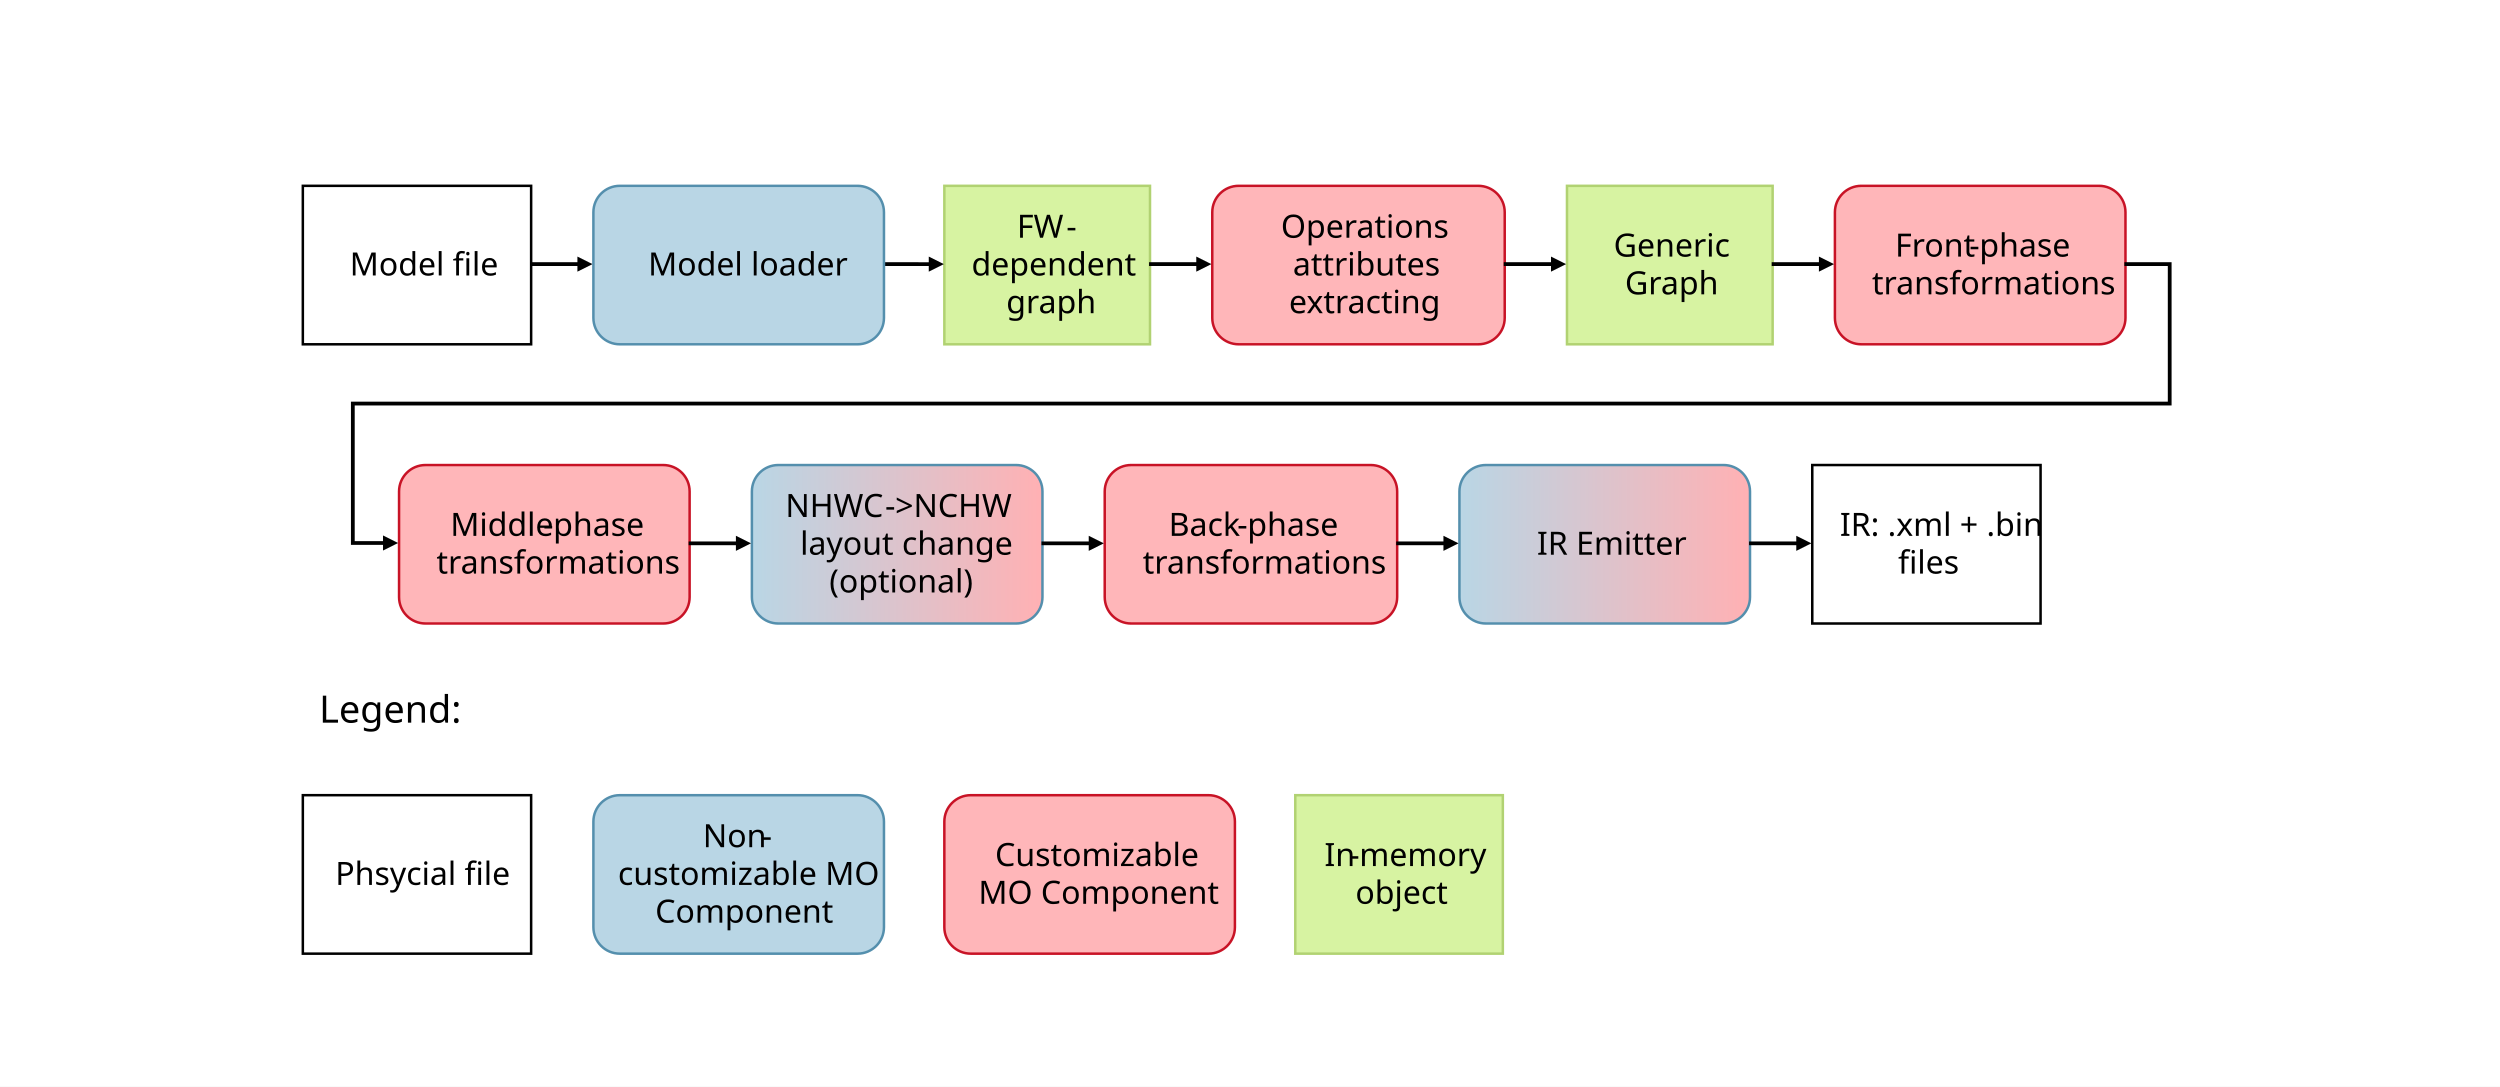
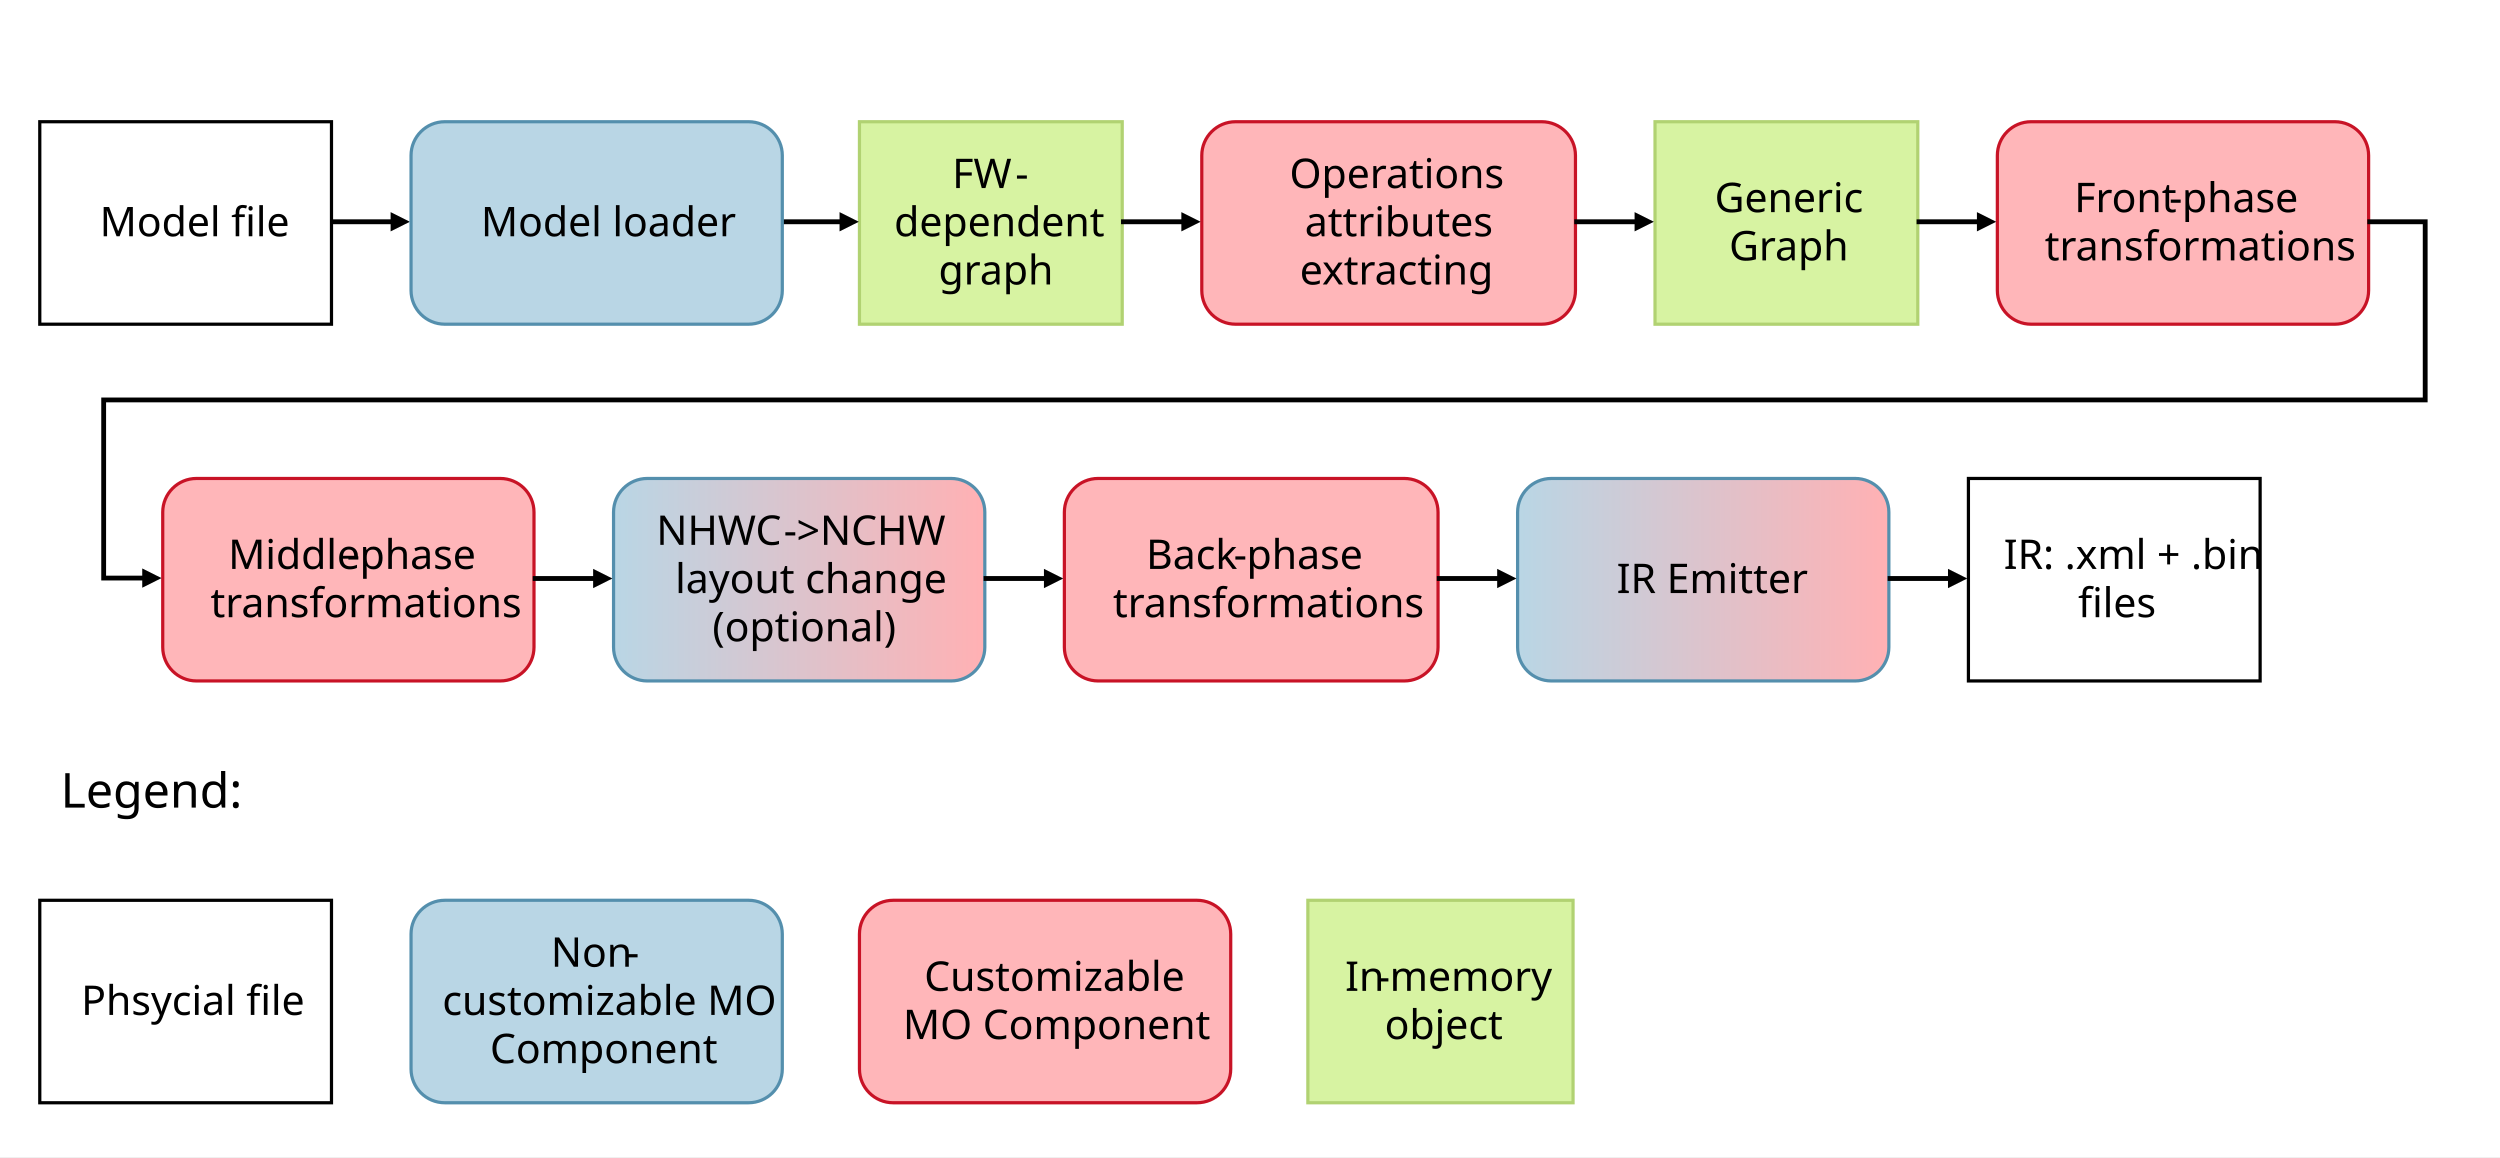
- <svg xmlns="http://www.w3.org/2000/svg" width="1325" height="576" overflow="hidden">
+ <svg xmlns="http://www.w3.org/2000/svg" width="1037" height="480" overflow="hidden">
  <defs>
    <clipPath id="clip0">
-       <rect x="0" y="0" width="1325" height="576" />
+       <rect x="0" y="0" width="1037" height="480" />
    </clipPath>
-     <linearGradient x1="398.5" y1="288.464" x2="552.5" y2="288.464" gradientUnits="userSpaceOnUse" spreadMethod="reflect" id="fill1">
+     <linearGradient x1="254.5" y1="240.461" x2="408.5" y2="240.461" gradientUnits="userSpaceOnUse" spreadMethod="reflect" id="fill1">
      <stop offset="0" stop-color="#B9D6E5" />
      <stop offset="0.99" stop-color="#FFB1B4" />
      <stop offset="1" stop-color="#FFB1B4" />
    </linearGradient>
-     <linearGradient x1="773.5" y1="288.464" x2="927.5" y2="288.464" gradientUnits="userSpaceOnUse" spreadMethod="reflect" id="fill2">
+     <linearGradient x1="629.5" y1="240.461" x2="783.5" y2="240.461" gradientUnits="userSpaceOnUse" spreadMethod="reflect" id="fill2">
      <stop offset="0" stop-color="#B9D6E5" />
      <stop offset="0.99" stop-color="#FFB1B4" />
      <stop offset="1" stop-color="#FFB1B4" />
    </linearGradient>
  </defs>
  <g clip-path="url(#clip0)">
-     <rect x="0" y="0" width="1325" height="575.928" fill="#FFFFFF" />
-     <rect x="160.5" y="98.488" width="121" height="83.99" stroke="#000000" stroke-width="1.333" stroke-miterlimit="8" fill="#FFFFFF" />
-     <text font-family="IntelOne Display Regular,IntelOne Display Regular_MSFontService,sans-serif" font-weight="400" font-size="17" transform="matrix(1 0 0 0.999874 185.359 146)">Model file</text>
-     <rect x="500.5" y="98.488" width="109" height="83.99" stroke="#B1D272" stroke-width="1.333" stroke-miterlimit="8" fill="#D7F3A2" />
-     <text font-family="IntelOne Display Regular,IntelOne Display Regular_MSFontService,sans-serif" font-weight="400" font-size="17" transform="matrix(1 0 0 0.999874 538.977 126)">FW<tspan font-size="17" x="26.17" y="0">-</tspan>
-       <tspan font-size="17" x="-24.083" y="20.003">dependent </tspan>
-       <tspan font-size="17" x="-5.667" y="40.005">graph</tspan>
+     <rect x="0" y="0" width="1037" height="479.923" fill="#FFFFFF" />
+     <rect x="16.5" y="50.492" width="121" height="83.987" stroke="#000000" stroke-width="1.334" stroke-miterlimit="8" fill="#FFFFFF" />
+     <text font-family="IntelOne Display Regular,IntelOne Display Regular_MSFontService,sans-serif" font-weight="400" font-size="17" transform="matrix(1 0 0 0.999839 41.343 98)">Model file</text>
+     <rect x="356.5" y="50.492" width="109" height="83.987" stroke="#B1D272" stroke-width="1.334" stroke-miterlimit="8" fill="#D7F3A2" />
+     <text font-family="IntelOne Display Regular,IntelOne Display Regular_MSFontService,sans-serif" font-weight="400" font-size="17" transform="matrix(1 0 0 0.999839 394.973 78)">FW<tspan font-size="17" x="26.171" y="0">-</tspan>
+       <tspan font-size="17" x="-24.084" y="20.003">dependent </tspan>
+       <tspan font-size="17" x="-5.668" y="40.006">graph</tspan>
    </text>
-     <path d="M642.5 112.486C642.5 104.755 648.768 98.488 656.5 98.488L783.5 98.488C791.232 98.488 797.5 104.755 797.5 112.486L797.5 168.478C797.5 176.21 791.232 182.477 783.5 182.477L656.5 182.477C648.768 182.477 642.5 176.21 642.5 168.478Z" stroke="#C81326" stroke-width="1.333" stroke-miterlimit="8" fill="#FFB6B9" fill-rule="evenodd" />
-     <text font-family="IntelOne Display Regular,IntelOne Display Regular_MSFontService,sans-serif" font-weight="400" font-size="17" transform="matrix(1 0 0 0.999874 678.894 126)">Operations <tspan font-size="17" x="6.334" y="20.003">attributes </tspan>
-       <tspan font-size="17" x="4.254" y="40.005">extracting</tspan>
+     <path d="M498.5 64.49C498.5 56.759 504.768 50.492 512.5 50.492L639.5 50.492C647.232 50.492 653.5 56.759 653.5 64.49L653.5 120.48C653.5 128.211 647.232 134.478 639.5 134.478L512.5 134.478C504.768 134.478 498.5 128.211 498.5 120.48Z" stroke="#C81326" stroke-width="1.334" stroke-miterlimit="8" fill="#FFB6B9" fill-rule="evenodd" />
+     <text font-family="IntelOne Display Regular,IntelOne Display Regular_MSFontService,sans-serif" font-weight="400" font-size="17" transform="matrix(1 0 0 0.999839 534.895 78)">Operations <tspan font-size="17" x="6.334" y="20.003">attributes </tspan>
+       <tspan font-size="17" x="4.254" y="40.006">extracting</tspan>
    </text>
-     <path d="M972.5 112.486C972.5 104.755 978.768 98.488 986.5 98.488L1112.5 98.488C1120.23 98.488 1126.5 104.755 1126.5 112.486L1126.5 168.478C1126.5 176.21 1120.23 182.477 1112.5 182.477L986.5 182.477C978.768 182.477 972.5 176.21 972.5 168.478Z" stroke="#C81326" stroke-width="1.333" stroke-miterlimit="8" fill="#FFB6B9" fill-rule="evenodd" />
-     <text font-family="IntelOne Display Regular,IntelOne Display Regular_MSFontService,sans-serif" font-weight="400" font-size="17" transform="matrix(1 0 0 0.999874 1004.39 136)">Front<tspan font-size="17" x="39.338" y="0">-</tspan>
-       <tspan font-size="17" x="44.672" y="0">phase </tspan>
-       <tspan font-size="17" x="-12.248" y="20.003">transformations</tspan>
+     <path d="M828.5 64.49C828.5 56.759 834.768 50.492 842.5 50.492L968.5 50.492C976.232 50.492 982.5 56.759 982.5 64.49L982.5 120.48C982.5 128.211 976.232 134.478 968.5 134.478L842.5 134.478C834.768 134.478 828.5 128.211 828.5 120.48Z" stroke="#C81326" stroke-width="1.334" stroke-miterlimit="8" fill="#FFB6B9" fill-rule="evenodd" />
+     <text font-family="IntelOne Display Regular,IntelOne Display Regular_MSFontService,sans-serif" font-weight="400" font-size="17" transform="matrix(1 0 0 0.999839 860.405 88)">Front<tspan font-size="17" x="39.34" y="0">-</tspan>
+       <tspan font-size="17" x="44.674" y="0">phase </tspan>
+       <tspan font-size="17" x="-12.249" y="20.003">transformations</tspan>
    </text>
-     <path d="M398.5 260.468C398.5 252.736 404.768 246.469 412.5 246.469L538.5 246.469C546.232 246.469 552.5 252.736 552.5 260.468L552.5 316.46C552.5 324.191 546.232 330.458 538.5 330.458L412.5 330.458C404.768 330.458 398.5 324.191 398.5 316.46Z" stroke="#548FAD" stroke-width="1.333" stroke-miterlimit="8" fill="url(#fill1)" fill-rule="evenodd" />
-     <text font-family="IntelOne Display Regular,IntelOne Display Regular_MSFontService,sans-serif" font-weight="400" font-size="17" transform="matrix(1 0 0 0.999874 416.249 274)">NHWC<tspan font-size="17" x="52.84" y="0">-</tspan>
-       <tspan font-size="17" x="58.174" y="0">&gt;NCHW </tspan>
-       <tspan font-size="17" x="7.834" y="20.003">layout change </tspan>
-       <tspan font-size="17" x="23.256" y="40.005">(optional)</tspan>
+     <path d="M254.5 212.466C254.5 204.735 260.768 198.468 268.5 198.468L394.5 198.468C402.232 198.468 408.5 204.735 408.5 212.466L408.5 268.457C408.5 276.187 402.232 282.455 394.5 282.455L268.5 282.455C260.768 282.455 254.5 276.187 254.5 268.457Z" stroke="#548FAD" stroke-width="1.334" stroke-miterlimit="8" fill="url(#fill1)" fill-rule="evenodd" />
+     <text font-family="IntelOne Display Regular,IntelOne Display Regular_MSFontService,sans-serif" font-weight="400" font-size="17" transform="matrix(1 0 0 0.999839 272.241 226)">NHWC<tspan font-size="17" x="52.842" y="0">-</tspan>
+       <tspan font-size="17" x="58.176" y="0">&gt;NCHW </tspan>
+       <tspan font-size="17" x="7.835" y="20.003">layout change </tspan>
+       <tspan font-size="17" x="23.257" y="40.006">(optional)</tspan>
    </text>
-     <rect x="960.5" y="246.469" width="121" height="83.99" stroke="#000000" stroke-width="1.333" stroke-miterlimit="8" fill="#FFFFFF" />
-     <text font-family="IntelOne Display Regular,IntelOne Display Regular_MSFontService,sans-serif" font-weight="400" font-size="17" transform="matrix(1 0 0 0.999874 975.132 284)">IR: .xml + .bin <tspan font-size="17" x="30.837" y="20.003">files</tspan>
+     <rect x="816.5" y="198.468" width="121" height="83.987" stroke="#000000" stroke-width="1.334" stroke-miterlimit="8" fill="#FFFFFF" />
+     <text font-family="IntelOne Display Regular,IntelOne Display Regular_MSFontService,sans-serif" font-weight="400" font-size="17" transform="matrix(1 0 0 0.999839 831.143 236)">IR: .xml + .bin <tspan font-size="17" x="30.838" y="20.003">files</tspan>
    </text>
-     <rect x="830.5" y="98.488" width="109" height="83.99" stroke="#B1D272" stroke-width="1.333" stroke-miterlimit="8" fill="#D7F3A2" />
-     <text font-family="IntelOne Display Regular,IntelOne Display Regular_MSFontService,sans-serif" font-weight="400" font-size="17" transform="matrix(1 0 0 0.999874 855.231 136)">Generic <tspan font-size="17" x="6.001" y="20.003">Graph</tspan>
+     <rect x="686.5" y="50.492" width="109" height="83.987" stroke="#B1D272" stroke-width="1.334" stroke-miterlimit="8" fill="#D7F3A2" />
+     <text font-family="IntelOne Display Regular,IntelOne Display Regular_MSFontService,sans-serif" font-weight="400" font-size="17" transform="matrix(1 0 0 0.999839 711.238 88)">Generic <tspan font-size="17" x="6.001" y="20.003">Graph</tspan>
    </text>
-     <path d="M211.5 260.468C211.5 252.736 217.768 246.469 225.5 246.469L351.5 246.469C359.232 246.469 365.5 252.736 365.5 260.468L365.5 316.46C365.5 324.191 359.232 330.458 351.5 330.458L225.5 330.458C217.768 330.458 211.5 324.191 211.5 316.46Z" stroke="#C81326" stroke-width="1.333" stroke-miterlimit="8" fill="#FFB6B9" fill-rule="evenodd" />
-     <text font-family="IntelOne Display Regular,IntelOne Display Regular_MSFontService,sans-serif" font-weight="400" font-size="17" transform="matrix(1 0 0 0.999874 238.673 284)">Middle<tspan font-size="17" x="49.173" y="0">-</tspan>
-       <tspan font-size="17" x="54.507" y="0">phase </tspan>
-       <tspan font-size="17" x="-7.334" y="20.003">transformations</tspan>
+     <path d="M67.5 212.466C67.5 204.735 73.768 198.468 81.5 198.468L207.5 198.468C215.232 198.468 221.5 204.735 221.5 212.466L221.5 268.457C221.5 276.187 215.232 282.455 207.5 282.455L81.5 282.455C73.768 282.455 67.5 276.187 67.5 268.457Z" stroke="#C81326" stroke-width="1.334" stroke-miterlimit="8" fill="#FFB6B9" fill-rule="evenodd" />
+     <text font-family="IntelOne Display Regular,IntelOne Display Regular_MSFontService,sans-serif" font-weight="400" font-size="17" transform="matrix(1 0 0 0.999839 94.658 236)">Middle<tspan font-size="17" x="49.175" y="0">-</tspan>
+       <tspan font-size="17" x="54.509" y="0">phase </tspan>
+       <tspan font-size="17" x="-7.335" y="20.003">transformations</tspan>
    </text>
-     <path d="M585.5 260.467C585.5 252.736 591.768 246.469 599.5 246.469L726.5 246.469C734.232 246.469 740.5 252.736 740.5 260.467L740.5 316.46C740.5 324.191 734.232 330.458 726.5 330.458L599.5 330.458C591.768 330.458 585.5 324.191 585.5 316.46Z" stroke="#C81326" stroke-width="1.333" stroke-miterlimit="8" fill="#FFB6B9" fill-rule="evenodd" />
-     <text font-family="IntelOne Display Regular,IntelOne Display Regular_MSFontService,sans-serif" font-weight="400" font-size="17" transform="matrix(1 0 0 0.999874 619.408 284)">Back<tspan font-size="17" x="36.338" y="0">-</tspan>
-       <tspan font-size="17" x="41.672" y="0">phase </tspan>
-       <tspan font-size="17" x="-13.748" y="20.003">transformations</tspan>
+     <path d="M441.5 212.466C441.5 204.735 447.768 198.468 455.5 198.468L582.5 198.468C590.232 198.468 596.5 204.735 596.5 212.466L596.5 268.457C596.5 276.188 590.232 282.455 582.5 282.455L455.5 282.455C447.768 282.455 441.5 276.188 441.5 268.457Z" stroke="#C81326" stroke-width="1.334" stroke-miterlimit="8" fill="#FFB6B9" fill-rule="evenodd" />
+     <text font-family="IntelOne Display Regular,IntelOne Display Regular_MSFontService,sans-serif" font-weight="400" font-size="17" transform="matrix(1 0 0 0.999839 475.407 236)">Back<tspan font-size="17" x="36.339" y="0">-</tspan>
+       <tspan font-size="17" x="41.673" y="0">phase </tspan>
+       <tspan font-size="17" x="-13.749" y="20.003">transformations</tspan>
    </text>
-     <path d="M773.5 260.467C773.5 252.736 779.768 246.469 787.5 246.469L913.5 246.469C921.232 246.469 927.5 252.736 927.5 260.467L927.5 316.46C927.5 324.191 921.232 330.458 913.5 330.458L787.5 330.458C779.768 330.458 773.5 324.191 773.5 316.46Z" stroke="#548FAD" stroke-width="1.333" stroke-miterlimit="8" fill="url(#fill2)" fill-rule="evenodd" />
-     <text font-family="IntelOne Display Regular,IntelOne Display Regular_MSFontService,sans-serif" font-weight="400" font-size="17" transform="matrix(1 0 0 0.999874 814.572 294)">IR Emitter</text>
-     <path d="M281 138.982 307.361 138.982 307.361 140.982 281 140.982ZM306.028 135.982 314.029 139.982 306.028 143.982Z" />
-     <path d="M468 138.982 493.58 138.984 493.58 140.984 468 140.982ZM492.246 135.983 500.247 139.984 492.246 143.983Z" />
-     <path d="M1.90749e-05-1 26.357-0.999 26.357 1-1.90749e-05 1ZM25.024-4 33.023 0.001 25.023 4Z" transform="matrix(1.00013 0 0 -1 609 139.983)" />
-     <path d="M3.1791e-06-1 26.357-1 26.357 1-3.1791e-06 1ZM25.024-4 33.024 0 25.024 4Z" transform="matrix(1.00013 0 0 -1 797 139.982)" />
-     <path d="M3.17915e-06-1 26.357-1 26.357 1-3.17915e-06 1ZM25.023-4 33.023 0 25.023 4Z" transform="matrix(1.00013 0 0 -1 939 139.982)" />
-     <path d="M0 1-23.996 1-22.996 0-22.996 73.903-23.996 72.903 939.821 72.903 939.821 148.805 921.491 148.805 921.491 146.805 938.821 146.805 937.821 147.805 937.821 73.903 938.821 74.903-24.996 74.903-24.996-1 0-1ZM922.825 151.805 914.825 147.805 922.825 143.805Z" transform="matrix(-1.00013 0 0 1 1125.94 139.982)" />
-     <path d="M3.17914e-06-1 26.357-1 26.357 1-3.17914e-06 1ZM25.024-4 33.024 0 25.024 4Z" transform="matrix(1.00013 0 0 -1 365 287.964)" />
-     <path d="M3.1792e-06-1 26.356-1 26.356 1-3.1792e-06 1ZM25.023-4 33.023 0 25.023 4Z" transform="matrix(1.00013 0 0 -1 552 287.964)" />
-     <path d="M740 286.964 766.359 286.964 766.359 288.964 740 288.964ZM765.026 283.964 773.027 287.964 765.026 291.964Z" />
-     <path d="M3.17928e-06-1 26.356-1 26.356 1-3.17928e-06 1ZM25.022-4 33.022 0 25.022 4Z" transform="matrix(1.00013 0 0 -1 927 287.964)" />
-     <text font-family="IntelOne Display Regular,IntelOne Display Regular_MSFontService,sans-serif" font-weight="400" font-size="20" transform="matrix(1 0 0 0.999874 169.162 383)">Legend:</text>
-     <rect x="160.5" y="421.447" width="121" height="83.99" stroke="#000000" stroke-width="1.333" stroke-miterlimit="8" fill="#FFFFFF" />
-     <text font-family="IntelOne Display Regular,IntelOne Display Regular_MSFontService,sans-serif" font-weight="400" font-size="17" transform="matrix(1 0 0 0.999874 177.692 469)">Phsycial file</text>
-     <path d="M314.5 435.445C314.5 427.714 320.768 421.447 328.5 421.447L454.5 421.447C462.232 421.447 468.5 427.714 468.5 435.445L468.5 491.438C468.5 499.169 462.232 505.436 454.5 505.436L328.5 505.436C320.768 505.436 314.5 499.169 314.5 491.438Z" stroke="#548FAD" stroke-width="1.333" stroke-miterlimit="8" fill="#B9D6E5" fill-rule="evenodd" />
-     <text font-family="IntelOne Display Regular,IntelOne Display Regular_MSFontService,sans-serif" font-weight="400" font-size="17" transform="matrix(1 0 0 0.999874 372.509 449)">Non<tspan font-size="17" x="31.171" y="0">-</tspan>
-       <tspan font-size="17" x="-45.006" y="20.003">customizable MO </tspan>
-       <tspan font-size="17" x="-25.25" y="40.005">Component</tspan>
+     <path d="M629.5 212.466C629.5 204.735 635.768 198.468 643.5 198.468L769.5 198.468C777.232 198.468 783.5 204.735 783.5 212.466L783.5 268.457C783.5 276.187 777.232 282.455 769.5 282.455L643.5 282.455C635.768 282.455 629.5 276.187 629.5 268.457Z" stroke="#548FAD" stroke-width="1.334" stroke-miterlimit="8" fill="url(#fill2)" fill-rule="evenodd" />
+     <text font-family="IntelOne Display Regular,IntelOne Display Regular_MSFontService,sans-serif" font-weight="400" font-size="17" transform="matrix(1 0 0 0.999839 670.578 246)">IR Emitter</text>
+     <path d="M137 90.985 163.362 90.985 163.362 92.985 137 92.985ZM162.028 87.985 170.03 91.985 162.028 95.985Z" />
+     <path d="M324 90.985 349.581 90.986 349.58 92.986 324 92.985ZM348.247 87.986 356.248 91.987 348.247 95.986Z" />
+     <path d="M1.90749e-05-1 26.357-0.999 26.357 1-1.90749e-05 1ZM25.024-4 33.023 0.001 25.023 4Z" transform="matrix(1.00016 0 0 -1 465 91.9858)" />
+     <path d="M3.1791e-06-1 26.357-1 26.357 1-3.1791e-06 1ZM25.024-4 33.024 0 25.024 4Z" transform="matrix(1.00016 0 0 -1 653 91.9853)" />
+     <path d="M3.17915e-06-1 26.357-1 26.357 1-3.17915e-06 1ZM25.023-4 33.023 0 25.023 4Z" transform="matrix(1.00016 0 0 -1 795 91.9853)" />
+     <path d="M0 1-23.996 1-22.996 0-22.996 73.903-23.996 72.903 939.821 72.903 939.821 148.805 921.491 148.805 921.491 146.805 938.821 146.805 937.821 147.805 937.821 73.903 938.821 74.903-24.996 74.903-24.996-1 0-1ZM922.825 151.805 914.825 147.805 922.825 143.805Z" transform="matrix(-1.00016 0 0 1 981.972 91.9852)" />
+     <path d="M3.17914e-06-1 26.357-1 26.357 1-3.17914e-06 1ZM25.024-4 33.024 0 25.024 4Z" transform="matrix(1.00016 0 0 -1 221 239.962)" />
+     <path d="M3.1792e-06-1 26.356-1 26.356 1-3.1792e-06 1ZM25.023-4 33.023 0 25.023 4Z" transform="matrix(1.00016 0 0 -1 408 239.962)" />
+     <path d="M596 238.961 622.36 238.962 622.36 240.962 596 240.961ZM621.027 235.962 629.028 239.962 621.027 243.962Z" />
+     <path d="M3.17928e-06-1 26.356-1 26.356 1-3.17928e-06 1ZM25.022-4 33.022 0 25.022 4Z" transform="matrix(1.00016 0 0 -1 783 239.962)" />
+     <text font-family="IntelOne Display Regular,IntelOne Display Regular_MSFontService,sans-serif" font-weight="400" font-size="20" transform="matrix(1 0 0 0.999839 25.1452 335)">Legend:</text>
+     <rect x="16.5" y="373.44" width="121" height="83.987" stroke="#000000" stroke-width="1.334" stroke-miterlimit="8" fill="#FFFFFF" />
+     <text font-family="IntelOne Display Regular,IntelOne Display Regular_MSFontService,sans-serif" font-weight="400" font-size="17" transform="matrix(1 0 0 0.999839 33.6753 421)">Phsycial file</text>
+     <path d="M170.5 387.438C170.5 379.707 176.768 373.44 184.5 373.44L310.5 373.44C318.232 373.44 324.5 379.707 324.5 387.438L324.5 443.428C324.5 451.159 318.232 457.426 310.5 457.426L184.5 457.426C176.768 457.426 170.5 451.159 170.5 443.428Z" stroke="#548FAD" stroke-width="1.334" stroke-miterlimit="8" fill="#B9D6E5" fill-rule="evenodd" />
+     <text font-family="IntelOne Display Regular,IntelOne Display Regular_MSFontService,sans-serif" font-weight="400" font-size="17" transform="matrix(1 0 0 0.999839 228.499 401)">Non<tspan font-size="17" x="31.172" y="0">-</tspan>
+       <tspan font-size="17" x="-45.007" y="20.003">customizable MO </tspan>
+       <tspan font-size="17" x="-25.251" y="40.006">Component</tspan>
    </text>
-     <path d="M500.5 435.445C500.5 427.714 506.768 421.447 514.5 421.447L640.5 421.447C648.232 421.447 654.5 427.714 654.5 435.445L654.5 491.438C654.5 499.169 648.232 505.436 640.5 505.436L514.5 505.436C506.768 505.436 500.5 499.169 500.5 491.438Z" stroke="#C81326" stroke-width="1.333" stroke-miterlimit="8" fill="#FFB6B9" fill-rule="evenodd" />
-     <text font-family="IntelOne Display Regular,IntelOne Display Regular_MSFontService,sans-serif" font-weight="400" font-size="17" transform="matrix(1 0 0 0.999874 527.385 459)">Customizable <tspan font-size="17" x="-8.834" y="20.003">MO Component</tspan>
+     <path d="M356.5 387.438C356.5 379.707 362.768 373.44 370.5 373.44L496.5 373.44C504.232 373.44 510.5 379.707 510.5 387.438L510.5 443.428C510.5 451.159 504.232 457.426 496.5 457.426L370.5 457.426C362.768 457.426 356.5 451.159 356.5 443.428Z" stroke="#C81326" stroke-width="1.334" stroke-miterlimit="8" fill="#FFB6B9" fill-rule="evenodd" />
+     <text font-family="IntelOne Display Regular,IntelOne Display Regular_MSFontService,sans-serif" font-weight="400" font-size="17" transform="matrix(1 0 0 0.999839 383.381 411)">Customizable <tspan font-size="17" x="-8.835" y="20.003">MO Component</tspan>
    </text>
-     <rect x="686.5" y="421.447" width="110" height="83.99" stroke="#B1D272" stroke-width="1.333" stroke-miterlimit="8" fill="#D7F3A2" />
-     <text font-family="IntelOne Display Regular,IntelOne Display Regular_MSFontService,sans-serif" font-weight="400" font-size="17" transform="matrix(1 0 0 0.999874 701.941 459)">In<tspan font-size="17" x="13.168" y="0">-</tspan>
-       <tspan font-size="17" x="18.502" y="0">memory </tspan>
-       <tspan font-size="17" x="16.415" y="20.003">object</tspan>
+     <rect x="542.5" y="373.44" width="110" height="83.987" stroke="#B1D272" stroke-width="1.334" stroke-miterlimit="8" fill="#D7F3A2" />
+     <text font-family="IntelOne Display Regular,IntelOne Display Regular_MSFontService,sans-serif" font-weight="400" font-size="17" transform="matrix(1 0 0 0.999839 557.943 411)">In<tspan font-size="17" x="13.169" y="0">-</tspan>
+       <tspan font-size="17" x="18.503" y="0">memory </tspan>
+       <tspan font-size="17" x="16.416" y="20.003">object</tspan>
    </text>
-     <path d="M314.5 112.486C314.5 104.755 320.768 98.488 328.5 98.488L454.5 98.488C462.232 98.488 468.5 104.755 468.5 112.486L468.5 168.478C468.5 176.21 462.232 182.477 454.5 182.477L328.5 182.477C320.768 182.477 314.5 176.21 314.5 168.478Z" stroke="#548FAD" stroke-width="1.333" stroke-miterlimit="8" fill="#B9D6E5" fill-rule="evenodd" />
-     <text font-family="IntelOne Display Regular,IntelOne Display Regular_MSFontService,sans-serif" font-weight="400" font-size="17" transform="matrix(1 0 0 0.999874 343.506 146)">Model loader</text>
+     <path d="M170.5 64.49C170.5 56.759 176.768 50.492 184.5 50.492L310.5 50.492C318.232 50.492 324.5 56.759 324.5 64.49L324.5 120.48C324.5 128.211 318.232 134.478 310.5 134.478L184.5 134.478C176.768 134.478 170.5 128.211 170.5 120.48Z" stroke="#548FAD" stroke-width="1.334" stroke-miterlimit="8" fill="#B9D6E5" fill-rule="evenodd" />
+     <text font-family="IntelOne Display Regular,IntelOne Display Regular_MSFontService,sans-serif" font-weight="400" font-size="17" transform="matrix(1 0 0 0.999839 199.494 98)">Model loader</text>
  </g>
</svg>
